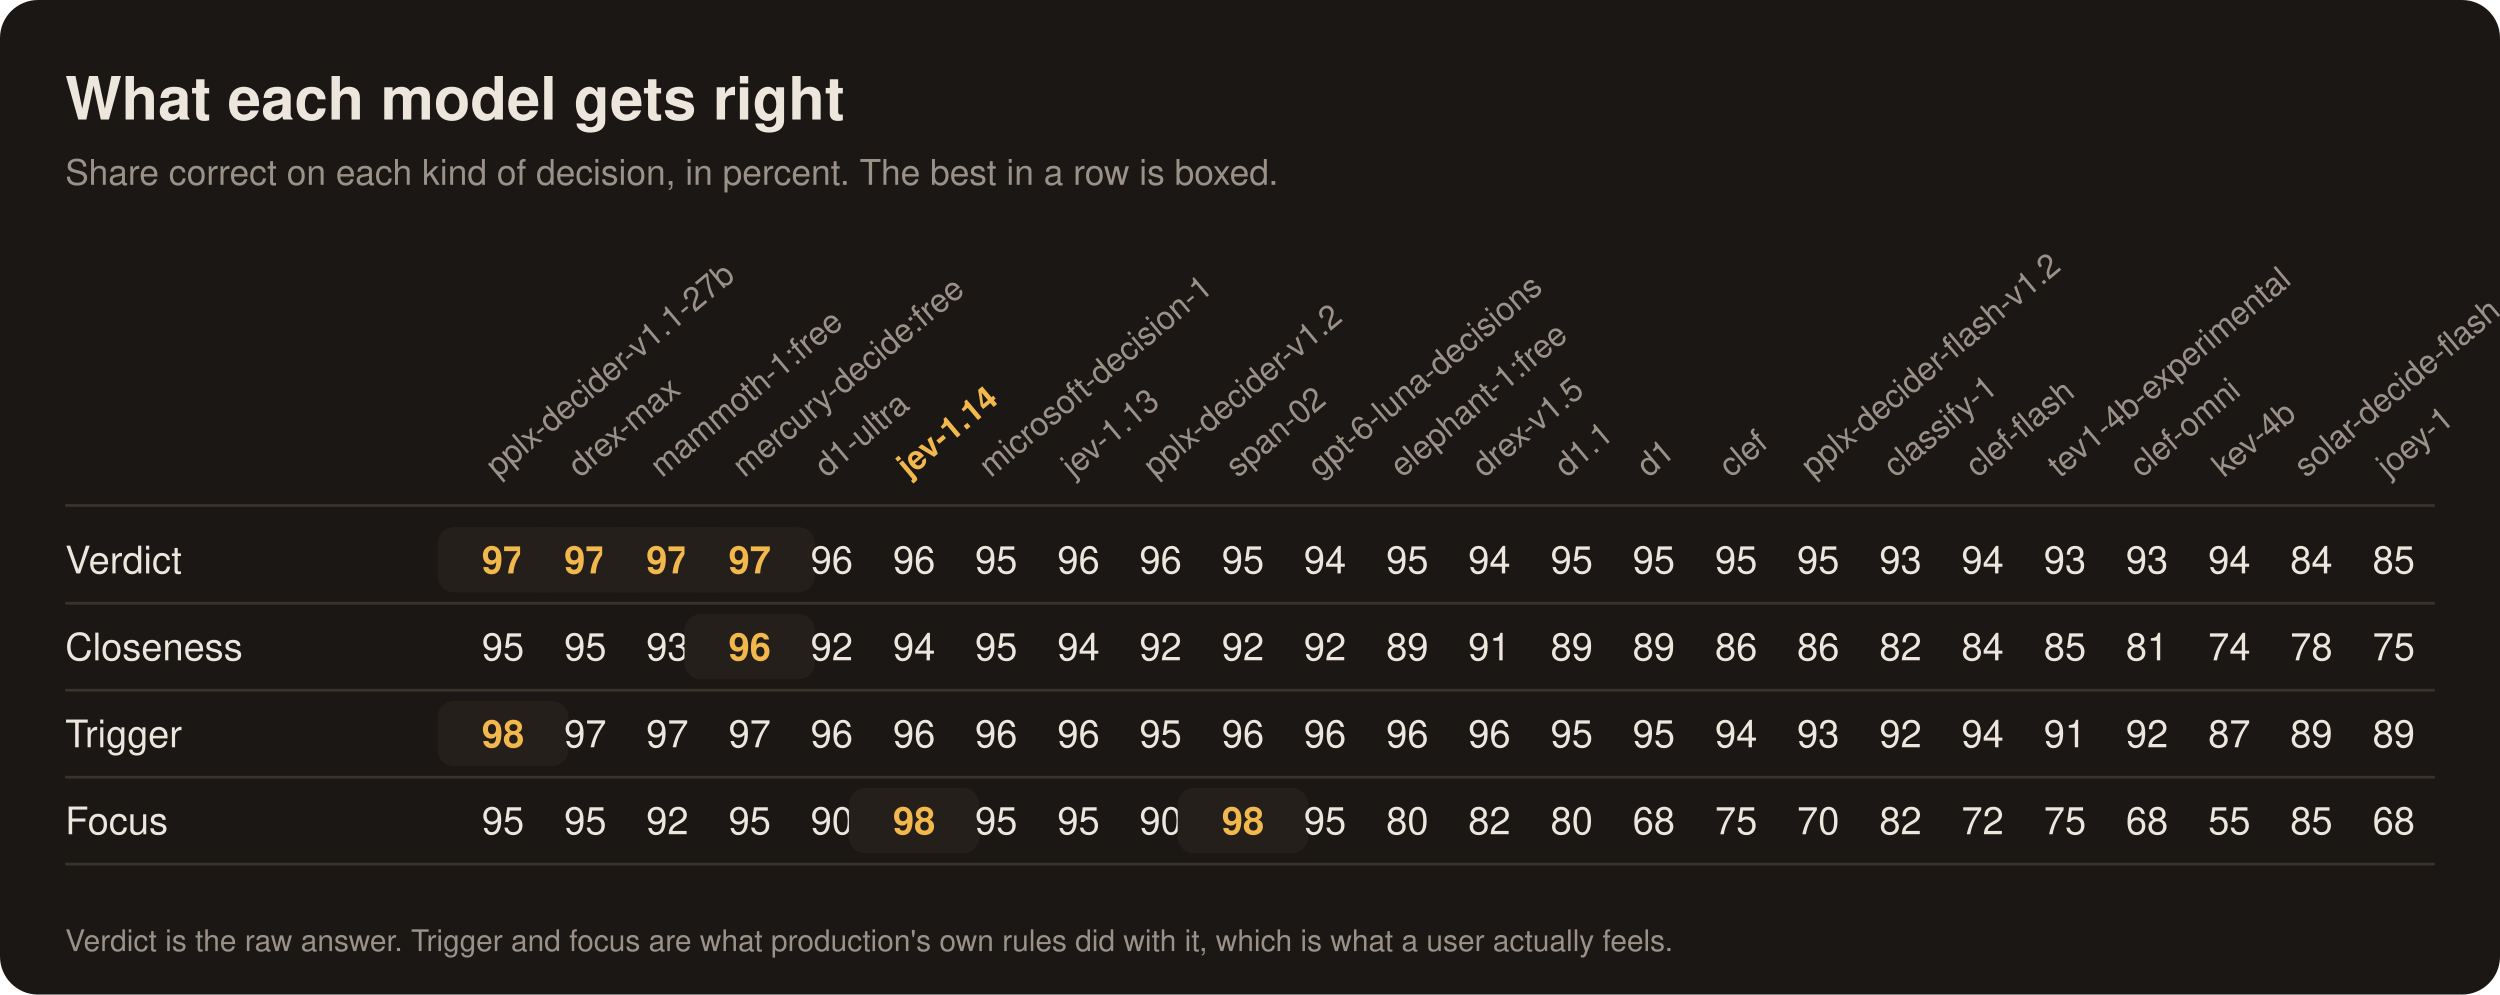
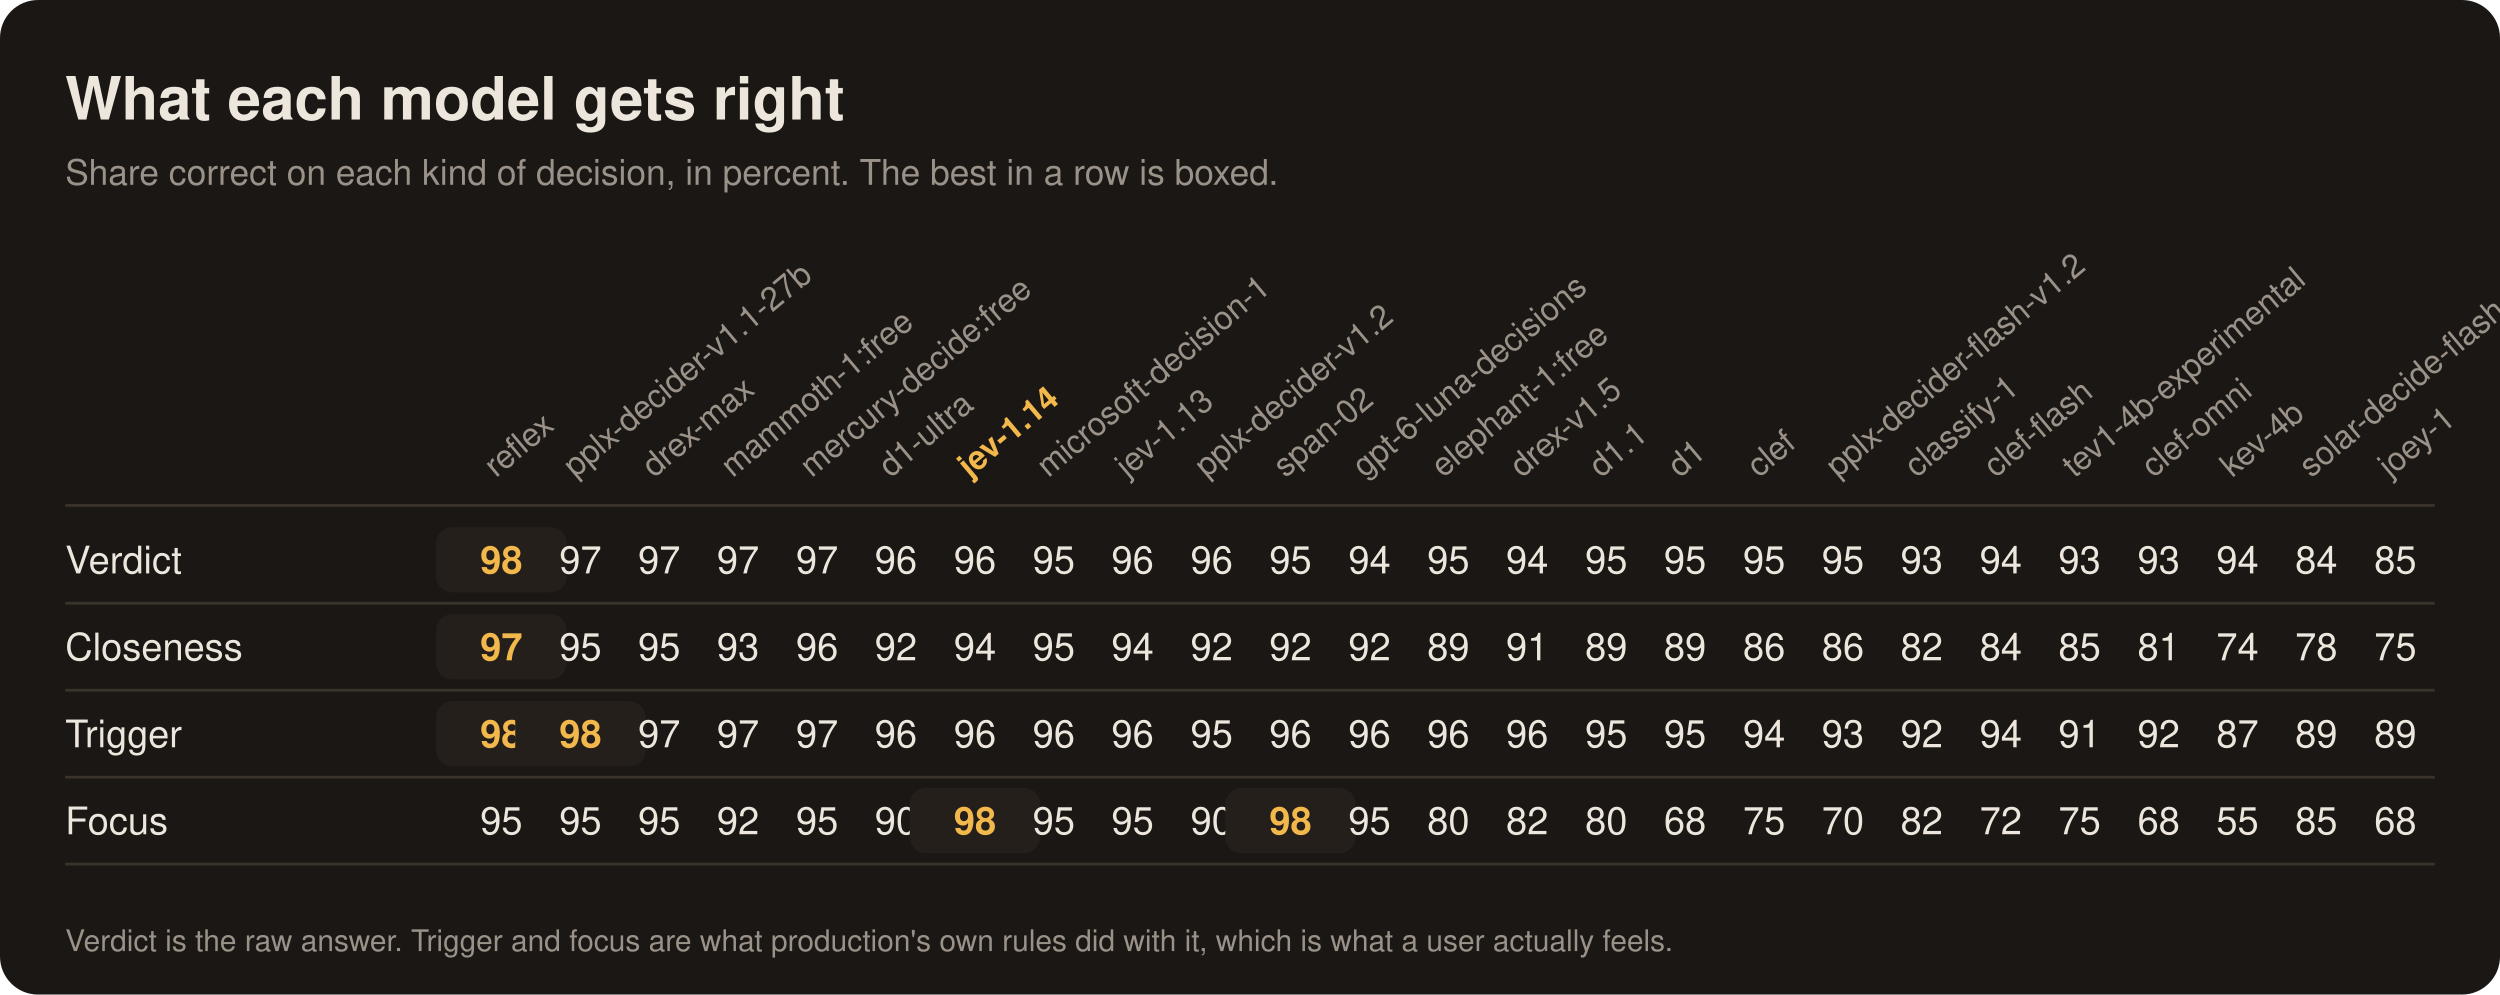
<svg xmlns="http://www.w3.org/2000/svg" viewBox="0 0 920 366" width="920" role="img" aria-label="What each model gets right" font-family="-apple-system,BlinkMacSystemFont,'Segoe UI',Helvetica,Arial,sans-serif">
  <rect width="920" height="366" rx="14" fill="#1b1714" />
  <text x="24.0" y="44.0" font-size="22" font-weight="700" fill="#ece6dd" text-anchor="start">What each model gets right</text>
  <text x="24.0" y="68.0" font-size="13" font-weight="400" fill="#9a9288" text-anchor="start">Share correct on each kind of decision, in percent. The best in a row is boxed.</text>
-   <text transform="translate(183.1 176.0) rotate(-40)" font-size="12" font-weight="500" fill="#9a9288">pplx-decider-v1.1-27b</text>
-   <text transform="translate(213.4 176.0) rotate(-40)" font-size="12" font-weight="500" fill="#9a9288">drex-max</text>
-   <text transform="translate(243.6 176.0) rotate(-40)" font-size="12" font-weight="500" fill="#9a9288">mammoth-1:free</text>
-   <text transform="translate(273.9 176.0) rotate(-40)" font-size="12" font-weight="500" fill="#9a9288">mercury-decide:free</text>
-   <text transform="translate(304.1 176.0) rotate(-40)" font-size="12" font-weight="500" fill="#9a9288">d1-ultra</text>
-   <text transform="translate(334.4 176.0) rotate(-40)" font-size="12" font-weight="700" fill="#f2b84b">jev-1.14</text>
-   <text transform="translate(364.6 176.0) rotate(-40)" font-size="12" font-weight="500" fill="#9a9288">microsoft-decision-1</text>
-   <text transform="translate(394.9 176.0) rotate(-40)" font-size="12" font-weight="500" fill="#9a9288">jev-1.13</text>
-   <text transform="translate(425.1 176.0) rotate(-40)" font-size="12" font-weight="500" fill="#9a9288">pplx-decider-v1.2</text>
-   <text transform="translate(455.4 176.0) rotate(-40)" font-size="12" font-weight="500" fill="#9a9288">span-02</text>
-   <text transform="translate(485.6 176.0) rotate(-40)" font-size="12" font-weight="500" fill="#9a9288">gpt-6-luna-decisions</text>
-   <text transform="translate(515.9 176.0) rotate(-40)" font-size="12" font-weight="500" fill="#9a9288">elephant-1:free</text>
-   <text transform="translate(546.1 176.0) rotate(-40)" font-size="12" font-weight="500" fill="#9a9288">drex-v1.5</text>
-   <text transform="translate(576.4 176.0) rotate(-40)" font-size="12" font-weight="500" fill="#9a9288">d1.1</text>
-   <text transform="translate(606.6 176.0) rotate(-40)" font-size="12" font-weight="500" fill="#9a9288">d1</text>
-   <text transform="translate(636.9 176.0) rotate(-40)" font-size="12" font-weight="500" fill="#9a9288">clef</text>
-   <text transform="translate(667.1 176.0) rotate(-40)" font-size="12" font-weight="500" fill="#9a9288">pplx-decider-flash-v1.2</text>
-   <text transform="translate(697.4 176.0) rotate(-40)" font-size="12" font-weight="500" fill="#9a9288">classify-1</text>
-   <text transform="translate(727.6 176.0) rotate(-40)" font-size="12" font-weight="500" fill="#9a9288">clef-flash</text>
-   <text transform="translate(757.9 176.0) rotate(-40)" font-size="12" font-weight="500" fill="#9a9288">tev1-4b-experimental</text>
-   <text transform="translate(788.1 176.0) rotate(-40)" font-size="12" font-weight="500" fill="#9a9288">clef-omni</text>
-   <text transform="translate(818.4 176.0) rotate(-40)" font-size="12" font-weight="500" fill="#9a9288">kev-4b</text>
-   <text transform="translate(848.6 176.0) rotate(-40)" font-size="12" font-weight="500" fill="#9a9288">solar-decide-flash</text>
-   <text transform="translate(878.9 176.0) rotate(-40)" font-size="12" font-weight="500" fill="#9a9288">joey-1</text>
+   <text transform="translate(182.5 176.0) rotate(-40)" font-size="12" font-weight="500" fill="#9a9288">reflex</text>
+   <text transform="translate(211.6 176.0) rotate(-40)" font-size="12" font-weight="500" fill="#9a9288">pplx-decider-v1.1-27b</text>
+   <text transform="translate(240.6 176.0) rotate(-40)" font-size="12" font-weight="500" fill="#9a9288">drex-max</text>
+   <text transform="translate(269.6 176.0) rotate(-40)" font-size="12" font-weight="500" fill="#9a9288">mammoth-1:free</text>
+   <text transform="translate(298.7 176.0) rotate(-40)" font-size="12" font-weight="500" fill="#9a9288">mercury-decide:free</text>
+   <text transform="translate(327.7 176.0) rotate(-40)" font-size="12" font-weight="500" fill="#9a9288">d1-ultra</text>
+   <text transform="translate(356.8 176.0) rotate(-40)" font-size="12" font-weight="700" fill="#f2b84b">jev-1.14</text>
+   <text transform="translate(385.8 176.0) rotate(-40)" font-size="12" font-weight="500" fill="#9a9288">microsoft-decision-1</text>
+   <text transform="translate(414.8 176.0) rotate(-40)" font-size="12" font-weight="500" fill="#9a9288">jev-1.13</text>
+   <text transform="translate(443.9 176.0) rotate(-40)" font-size="12" font-weight="500" fill="#9a9288">pplx-decider-v1.2</text>
+   <text transform="translate(472.9 176.0) rotate(-40)" font-size="12" font-weight="500" fill="#9a9288">span-02</text>
+   <text transform="translate(502.0 176.0) rotate(-40)" font-size="12" font-weight="500" fill="#9a9288">gpt-6-luna-decisions</text>
+   <text transform="translate(531.0 176.0) rotate(-40)" font-size="12" font-weight="500" fill="#9a9288">elephant-1:free</text>
+   <text transform="translate(560.0 176.0) rotate(-40)" font-size="12" font-weight="500" fill="#9a9288">drex-v1.5</text>
+   <text transform="translate(589.1 176.0) rotate(-40)" font-size="12" font-weight="500" fill="#9a9288">d1.1</text>
+   <text transform="translate(618.1 176.0) rotate(-40)" font-size="12" font-weight="500" fill="#9a9288">d1</text>
+   <text transform="translate(647.2 176.0) rotate(-40)" font-size="12" font-weight="500" fill="#9a9288">clef</text>
+   <text transform="translate(676.2 176.0) rotate(-40)" font-size="12" font-weight="500" fill="#9a9288">pplx-decider-flash-v1.2</text>
+   <text transform="translate(705.2 176.0) rotate(-40)" font-size="12" font-weight="500" fill="#9a9288">classify-1</text>
+   <text transform="translate(734.3 176.0) rotate(-40)" font-size="12" font-weight="500" fill="#9a9288">clef-flash</text>
+   <text transform="translate(763.3 176.0) rotate(-40)" font-size="12" font-weight="500" fill="#9a9288">tev1-4b-experimental</text>
+   <text transform="translate(792.4 176.0) rotate(-40)" font-size="12" font-weight="500" fill="#9a9288">clef-omni</text>
+   <text transform="translate(821.4 176.0) rotate(-40)" font-size="12" font-weight="500" fill="#9a9288">kev-4b</text>
+   <text transform="translate(850.4 176.0) rotate(-40)" font-size="12" font-weight="500" fill="#9a9288">solar-decide-flash</text>
+   <text transform="translate(879.5 176.0) rotate(-40)" font-size="12" font-weight="500" fill="#9a9288">joey-1</text>
  <line x1="24.0" y1="186.0" x2="896.0" y2="186.0" stroke="#3a332c" stroke-width="1.0" />
  <text x="24.0" y="211.0" font-size="14" font-weight="500" fill="#ece6dd" text-anchor="start">Verdict</text>
-   <rect x="161.1" y="194.0" width="48.0" height="24.0" rx="6.0" fill="#241f1b" />
-   <text x="185.1" y="211.0" font-size="14" font-weight="700" fill="#f2b84b" text-anchor="middle">97</text>
-   <rect x="191.4" y="194.0" width="48.0" height="24.0" rx="6.0" fill="#241f1b" />
-   <text x="215.4" y="211.0" font-size="14" font-weight="700" fill="#f2b84b" text-anchor="middle">97</text>
-   <rect x="221.6" y="194.0" width="48.0" height="24.0" rx="6.0" fill="#241f1b" />
-   <text x="245.6" y="211.0" font-size="14" font-weight="700" fill="#f2b84b" text-anchor="middle">97</text>
-   <rect x="251.9" y="194.0" width="48.0" height="24.0" rx="6.0" fill="#241f1b" />
-   <text x="275.9" y="211.0" font-size="14" font-weight="700" fill="#f2b84b" text-anchor="middle">97</text>
-   <text x="306.1" y="211.0" font-size="14" font-weight="400" fill="#ece6dd" text-anchor="middle">96</text>
-   <text x="336.4" y="211.0" font-size="14" font-weight="400" fill="#ece6dd" text-anchor="middle">96</text>
-   <text x="366.6" y="211.0" font-size="14" font-weight="400" fill="#ece6dd" text-anchor="middle">95</text>
-   <text x="396.9" y="211.0" font-size="14" font-weight="400" fill="#ece6dd" text-anchor="middle">96</text>
-   <text x="427.1" y="211.0" font-size="14" font-weight="400" fill="#ece6dd" text-anchor="middle">96</text>
-   <text x="457.4" y="211.0" font-size="14" font-weight="400" fill="#ece6dd" text-anchor="middle">95</text>
-   <text x="487.6" y="211.0" font-size="14" font-weight="400" fill="#ece6dd" text-anchor="middle">94</text>
-   <text x="517.9" y="211.0" font-size="14" font-weight="400" fill="#ece6dd" text-anchor="middle">95</text>
-   <text x="548.1" y="211.0" font-size="14" font-weight="400" fill="#ece6dd" text-anchor="middle">94</text>
-   <text x="578.4" y="211.0" font-size="14" font-weight="400" fill="#ece6dd" text-anchor="middle">95</text>
-   <text x="608.6" y="211.0" font-size="14" font-weight="400" fill="#ece6dd" text-anchor="middle">95</text>
-   <text x="638.9" y="211.0" font-size="14" font-weight="400" fill="#ece6dd" text-anchor="middle">95</text>
-   <text x="669.1" y="211.0" font-size="14" font-weight="400" fill="#ece6dd" text-anchor="middle">95</text>
-   <text x="699.4" y="211.0" font-size="14" font-weight="400" fill="#ece6dd" text-anchor="middle">93</text>
-   <text x="729.6" y="211.0" font-size="14" font-weight="400" fill="#ece6dd" text-anchor="middle">94</text>
-   <text x="759.9" y="211.0" font-size="14" font-weight="400" fill="#ece6dd" text-anchor="middle">93</text>
-   <text x="790.1" y="211.0" font-size="14" font-weight="400" fill="#ece6dd" text-anchor="middle">93</text>
-   <text x="820.4" y="211.0" font-size="14" font-weight="400" fill="#ece6dd" text-anchor="middle">94</text>
-   <text x="850.6" y="211.0" font-size="14" font-weight="400" fill="#ece6dd" text-anchor="middle">84</text>
-   <text x="880.9" y="211.0" font-size="14" font-weight="400" fill="#ece6dd" text-anchor="middle">85</text>
+   <rect x="160.5" y="194.0" width="48.0" height="24.0" rx="6.0" fill="#241f1b" />
+   <text x="184.5" y="211.0" font-size="14" font-weight="700" fill="#f2b84b" text-anchor="middle">98</text>
+   <text x="213.6" y="211.0" font-size="14" font-weight="400" fill="#ece6dd" text-anchor="middle">97</text>
+   <text x="242.6" y="211.0" font-size="14" font-weight="400" fill="#ece6dd" text-anchor="middle">97</text>
+   <text x="271.6" y="211.0" font-size="14" font-weight="400" fill="#ece6dd" text-anchor="middle">97</text>
+   <text x="300.7" y="211.0" font-size="14" font-weight="400" fill="#ece6dd" text-anchor="middle">97</text>
+   <text x="329.7" y="211.0" font-size="14" font-weight="400" fill="#ece6dd" text-anchor="middle">96</text>
+   <text x="358.8" y="211.0" font-size="14" font-weight="400" fill="#ece6dd" text-anchor="middle">96</text>
+   <text x="387.8" y="211.0" font-size="14" font-weight="400" fill="#ece6dd" text-anchor="middle">95</text>
+   <text x="416.8" y="211.0" font-size="14" font-weight="400" fill="#ece6dd" text-anchor="middle">96</text>
+   <text x="445.9" y="211.0" font-size="14" font-weight="400" fill="#ece6dd" text-anchor="middle">96</text>
+   <text x="474.9" y="211.0" font-size="14" font-weight="400" fill="#ece6dd" text-anchor="middle">95</text>
+   <text x="504.0" y="211.0" font-size="14" font-weight="400" fill="#ece6dd" text-anchor="middle">94</text>
+   <text x="533.0" y="211.0" font-size="14" font-weight="400" fill="#ece6dd" text-anchor="middle">95</text>
+   <text x="562.0" y="211.0" font-size="14" font-weight="400" fill="#ece6dd" text-anchor="middle">94</text>
+   <text x="591.1" y="211.0" font-size="14" font-weight="400" fill="#ece6dd" text-anchor="middle">95</text>
+   <text x="620.1" y="211.0" font-size="14" font-weight="400" fill="#ece6dd" text-anchor="middle">95</text>
+   <text x="649.2" y="211.0" font-size="14" font-weight="400" fill="#ece6dd" text-anchor="middle">95</text>
+   <text x="678.2" y="211.0" font-size="14" font-weight="400" fill="#ece6dd" text-anchor="middle">95</text>
+   <text x="707.2" y="211.0" font-size="14" font-weight="400" fill="#ece6dd" text-anchor="middle">93</text>
+   <text x="736.3" y="211.0" font-size="14" font-weight="400" fill="#ece6dd" text-anchor="middle">94</text>
+   <text x="765.3" y="211.0" font-size="14" font-weight="400" fill="#ece6dd" text-anchor="middle">93</text>
+   <text x="794.4" y="211.0" font-size="14" font-weight="400" fill="#ece6dd" text-anchor="middle">93</text>
+   <text x="823.4" y="211.0" font-size="14" font-weight="400" fill="#ece6dd" text-anchor="middle">94</text>
+   <text x="852.4" y="211.0" font-size="14" font-weight="400" fill="#ece6dd" text-anchor="middle">84</text>
+   <text x="881.5" y="211.0" font-size="14" font-weight="400" fill="#ece6dd" text-anchor="middle">85</text>
  <line x1="24.0" y1="222.0" x2="896.0" y2="222.0" stroke="#3a332c" stroke-width="1.0" />
  <text x="24.0" y="243.0" font-size="14" font-weight="500" fill="#ece6dd" text-anchor="start">Closeness</text>
-   <text x="185.1" y="243.0" font-size="14" font-weight="400" fill="#ece6dd" text-anchor="middle">95</text>
-   <text x="215.4" y="243.0" font-size="14" font-weight="400" fill="#ece6dd" text-anchor="middle">95</text>
-   <text x="245.6" y="243.0" font-size="14" font-weight="400" fill="#ece6dd" text-anchor="middle">93</text>
-   <rect x="251.9" y="226.0" width="48.0" height="24.0" rx="6.0" fill="#241f1b" />
-   <text x="275.9" y="243.0" font-size="14" font-weight="700" fill="#f2b84b" text-anchor="middle">96</text>
-   <text x="306.1" y="243.0" font-size="14" font-weight="400" fill="#ece6dd" text-anchor="middle">92</text>
-   <text x="336.4" y="243.0" font-size="14" font-weight="400" fill="#ece6dd" text-anchor="middle">94</text>
-   <text x="366.6" y="243.0" font-size="14" font-weight="400" fill="#ece6dd" text-anchor="middle">95</text>
-   <text x="396.9" y="243.0" font-size="14" font-weight="400" fill="#ece6dd" text-anchor="middle">94</text>
-   <text x="427.1" y="243.0" font-size="14" font-weight="400" fill="#ece6dd" text-anchor="middle">92</text>
-   <text x="457.4" y="243.0" font-size="14" font-weight="400" fill="#ece6dd" text-anchor="middle">92</text>
-   <text x="487.6" y="243.0" font-size="14" font-weight="400" fill="#ece6dd" text-anchor="middle">92</text>
-   <text x="517.9" y="243.0" font-size="14" font-weight="400" fill="#ece6dd" text-anchor="middle">89</text>
-   <text x="548.1" y="243.0" font-size="14" font-weight="400" fill="#ece6dd" text-anchor="middle">91</text>
-   <text x="578.4" y="243.0" font-size="14" font-weight="400" fill="#ece6dd" text-anchor="middle">89</text>
-   <text x="608.6" y="243.0" font-size="14" font-weight="400" fill="#ece6dd" text-anchor="middle">89</text>
-   <text x="638.9" y="243.0" font-size="14" font-weight="400" fill="#ece6dd" text-anchor="middle">86</text>
-   <text x="669.1" y="243.0" font-size="14" font-weight="400" fill="#ece6dd" text-anchor="middle">86</text>
-   <text x="699.4" y="243.0" font-size="14" font-weight="400" fill="#ece6dd" text-anchor="middle">82</text>
-   <text x="729.6" y="243.0" font-size="14" font-weight="400" fill="#ece6dd" text-anchor="middle">84</text>
-   <text x="759.9" y="243.0" font-size="14" font-weight="400" fill="#ece6dd" text-anchor="middle">85</text>
-   <text x="790.1" y="243.0" font-size="14" font-weight="400" fill="#ece6dd" text-anchor="middle">81</text>
-   <text x="820.4" y="243.0" font-size="14" font-weight="400" fill="#ece6dd" text-anchor="middle">74</text>
-   <text x="850.6" y="243.0" font-size="14" font-weight="400" fill="#ece6dd" text-anchor="middle">78</text>
-   <text x="880.9" y="243.0" font-size="14" font-weight="400" fill="#ece6dd" text-anchor="middle">75</text>
+   <rect x="160.5" y="226.0" width="48.0" height="24.0" rx="6.0" fill="#241f1b" />
+   <text x="184.5" y="243.0" font-size="14" font-weight="700" fill="#f2b84b" text-anchor="middle">97</text>
+   <text x="213.6" y="243.0" font-size="14" font-weight="400" fill="#ece6dd" text-anchor="middle">95</text>
+   <text x="242.6" y="243.0" font-size="14" font-weight="400" fill="#ece6dd" text-anchor="middle">95</text>
+   <text x="271.6" y="243.0" font-size="14" font-weight="400" fill="#ece6dd" text-anchor="middle">93</text>
+   <text x="300.7" y="243.0" font-size="14" font-weight="400" fill="#ece6dd" text-anchor="middle">96</text>
+   <text x="329.7" y="243.0" font-size="14" font-weight="400" fill="#ece6dd" text-anchor="middle">92</text>
+   <text x="358.8" y="243.0" font-size="14" font-weight="400" fill="#ece6dd" text-anchor="middle">94</text>
+   <text x="387.8" y="243.0" font-size="14" font-weight="400" fill="#ece6dd" text-anchor="middle">95</text>
+   <text x="416.8" y="243.0" font-size="14" font-weight="400" fill="#ece6dd" text-anchor="middle">94</text>
+   <text x="445.9" y="243.0" font-size="14" font-weight="400" fill="#ece6dd" text-anchor="middle">92</text>
+   <text x="474.9" y="243.0" font-size="14" font-weight="400" fill="#ece6dd" text-anchor="middle">92</text>
+   <text x="504.0" y="243.0" font-size="14" font-weight="400" fill="#ece6dd" text-anchor="middle">92</text>
+   <text x="533.0" y="243.0" font-size="14" font-weight="400" fill="#ece6dd" text-anchor="middle">89</text>
+   <text x="562.0" y="243.0" font-size="14" font-weight="400" fill="#ece6dd" text-anchor="middle">91</text>
+   <text x="591.1" y="243.0" font-size="14" font-weight="400" fill="#ece6dd" text-anchor="middle">89</text>
+   <text x="620.1" y="243.0" font-size="14" font-weight="400" fill="#ece6dd" text-anchor="middle">89</text>
+   <text x="649.2" y="243.0" font-size="14" font-weight="400" fill="#ece6dd" text-anchor="middle">86</text>
+   <text x="678.2" y="243.0" font-size="14" font-weight="400" fill="#ece6dd" text-anchor="middle">86</text>
+   <text x="707.2" y="243.0" font-size="14" font-weight="400" fill="#ece6dd" text-anchor="middle">82</text>
+   <text x="736.3" y="243.0" font-size="14" font-weight="400" fill="#ece6dd" text-anchor="middle">84</text>
+   <text x="765.3" y="243.0" font-size="14" font-weight="400" fill="#ece6dd" text-anchor="middle">85</text>
+   <text x="794.4" y="243.0" font-size="14" font-weight="400" fill="#ece6dd" text-anchor="middle">81</text>
+   <text x="823.4" y="243.0" font-size="14" font-weight="400" fill="#ece6dd" text-anchor="middle">74</text>
+   <text x="852.4" y="243.0" font-size="14" font-weight="400" fill="#ece6dd" text-anchor="middle">78</text>
+   <text x="881.5" y="243.0" font-size="14" font-weight="400" fill="#ece6dd" text-anchor="middle">75</text>
  <line x1="24.0" y1="254.0" x2="896.0" y2="254.0" stroke="#3a332c" stroke-width="1.0" />
  <text x="24.0" y="275.0" font-size="14" font-weight="500" fill="#ece6dd" text-anchor="start">Trigger</text>
-   <rect x="161.1" y="258.0" width="48.0" height="24.0" rx="6.0" fill="#241f1b" />
-   <text x="185.1" y="275.0" font-size="14" font-weight="700" fill="#f2b84b" text-anchor="middle">98</text>
-   <text x="215.4" y="275.0" font-size="14" font-weight="400" fill="#ece6dd" text-anchor="middle">97</text>
-   <text x="245.6" y="275.0" font-size="14" font-weight="400" fill="#ece6dd" text-anchor="middle">97</text>
-   <text x="275.9" y="275.0" font-size="14" font-weight="400" fill="#ece6dd" text-anchor="middle">97</text>
-   <text x="306.1" y="275.0" font-size="14" font-weight="400" fill="#ece6dd" text-anchor="middle">96</text>
-   <text x="336.4" y="275.0" font-size="14" font-weight="400" fill="#ece6dd" text-anchor="middle">96</text>
-   <text x="366.6" y="275.0" font-size="14" font-weight="400" fill="#ece6dd" text-anchor="middle">96</text>
-   <text x="396.9" y="275.0" font-size="14" font-weight="400" fill="#ece6dd" text-anchor="middle">96</text>
-   <text x="427.1" y="275.0" font-size="14" font-weight="400" fill="#ece6dd" text-anchor="middle">95</text>
-   <text x="457.4" y="275.0" font-size="14" font-weight="400" fill="#ece6dd" text-anchor="middle">96</text>
-   <text x="487.6" y="275.0" font-size="14" font-weight="400" fill="#ece6dd" text-anchor="middle">96</text>
-   <text x="517.9" y="275.0" font-size="14" font-weight="400" fill="#ece6dd" text-anchor="middle">96</text>
-   <text x="548.1" y="275.0" font-size="14" font-weight="400" fill="#ece6dd" text-anchor="middle">96</text>
-   <text x="578.4" y="275.0" font-size="14" font-weight="400" fill="#ece6dd" text-anchor="middle">95</text>
-   <text x="608.6" y="275.0" font-size="14" font-weight="400" fill="#ece6dd" text-anchor="middle">95</text>
-   <text x="638.9" y="275.0" font-size="14" font-weight="400" fill="#ece6dd" text-anchor="middle">94</text>
-   <text x="669.1" y="275.0" font-size="14" font-weight="400" fill="#ece6dd" text-anchor="middle">93</text>
-   <text x="699.4" y="275.0" font-size="14" font-weight="400" fill="#ece6dd" text-anchor="middle">92</text>
-   <text x="729.6" y="275.0" font-size="14" font-weight="400" fill="#ece6dd" text-anchor="middle">94</text>
-   <text x="759.9" y="275.0" font-size="14" font-weight="400" fill="#ece6dd" text-anchor="middle">91</text>
-   <text x="790.1" y="275.0" font-size="14" font-weight="400" fill="#ece6dd" text-anchor="middle">92</text>
-   <text x="820.4" y="275.0" font-size="14" font-weight="400" fill="#ece6dd" text-anchor="middle">87</text>
-   <text x="850.6" y="275.0" font-size="14" font-weight="400" fill="#ece6dd" text-anchor="middle">89</text>
-   <text x="880.9" y="275.0" font-size="14" font-weight="400" fill="#ece6dd" text-anchor="middle">89</text>
+   <rect x="160.5" y="258.0" width="48.0" height="24.0" rx="6.0" fill="#241f1b" />
+   <text x="184.5" y="275.0" font-size="14" font-weight="700" fill="#f2b84b" text-anchor="middle">98</text>
+   <rect x="189.6" y="258.0" width="48.0" height="24.0" rx="6.0" fill="#241f1b" />
+   <text x="213.6" y="275.0" font-size="14" font-weight="700" fill="#f2b84b" text-anchor="middle">98</text>
+   <text x="242.6" y="275.0" font-size="14" font-weight="400" fill="#ece6dd" text-anchor="middle">97</text>
+   <text x="271.6" y="275.0" font-size="14" font-weight="400" fill="#ece6dd" text-anchor="middle">97</text>
+   <text x="300.7" y="275.0" font-size="14" font-weight="400" fill="#ece6dd" text-anchor="middle">97</text>
+   <text x="329.7" y="275.0" font-size="14" font-weight="400" fill="#ece6dd" text-anchor="middle">96</text>
+   <text x="358.8" y="275.0" font-size="14" font-weight="400" fill="#ece6dd" text-anchor="middle">96</text>
+   <text x="387.8" y="275.0" font-size="14" font-weight="400" fill="#ece6dd" text-anchor="middle">96</text>
+   <text x="416.8" y="275.0" font-size="14" font-weight="400" fill="#ece6dd" text-anchor="middle">96</text>
+   <text x="445.9" y="275.0" font-size="14" font-weight="400" fill="#ece6dd" text-anchor="middle">95</text>
+   <text x="474.9" y="275.0" font-size="14" font-weight="400" fill="#ece6dd" text-anchor="middle">96</text>
+   <text x="504.0" y="275.0" font-size="14" font-weight="400" fill="#ece6dd" text-anchor="middle">96</text>
+   <text x="533.0" y="275.0" font-size="14" font-weight="400" fill="#ece6dd" text-anchor="middle">96</text>
+   <text x="562.0" y="275.0" font-size="14" font-weight="400" fill="#ece6dd" text-anchor="middle">96</text>
+   <text x="591.1" y="275.0" font-size="14" font-weight="400" fill="#ece6dd" text-anchor="middle">95</text>
+   <text x="620.1" y="275.0" font-size="14" font-weight="400" fill="#ece6dd" text-anchor="middle">95</text>
+   <text x="649.2" y="275.0" font-size="14" font-weight="400" fill="#ece6dd" text-anchor="middle">94</text>
+   <text x="678.2" y="275.0" font-size="14" font-weight="400" fill="#ece6dd" text-anchor="middle">93</text>
+   <text x="707.2" y="275.0" font-size="14" font-weight="400" fill="#ece6dd" text-anchor="middle">92</text>
+   <text x="736.3" y="275.0" font-size="14" font-weight="400" fill="#ece6dd" text-anchor="middle">94</text>
+   <text x="765.3" y="275.0" font-size="14" font-weight="400" fill="#ece6dd" text-anchor="middle">91</text>
+   <text x="794.4" y="275.0" font-size="14" font-weight="400" fill="#ece6dd" text-anchor="middle">92</text>
+   <text x="823.4" y="275.0" font-size="14" font-weight="400" fill="#ece6dd" text-anchor="middle">87</text>
+   <text x="852.4" y="275.0" font-size="14" font-weight="400" fill="#ece6dd" text-anchor="middle">89</text>
+   <text x="881.5" y="275.0" font-size="14" font-weight="400" fill="#ece6dd" text-anchor="middle">89</text>
  <line x1="24.0" y1="286.0" x2="896.0" y2="286.0" stroke="#3a332c" stroke-width="1.0" />
  <text x="24.0" y="307.0" font-size="14" font-weight="500" fill="#ece6dd" text-anchor="start">Focus</text>
-   <text x="185.1" y="307.0" font-size="14" font-weight="400" fill="#ece6dd" text-anchor="middle">95</text>
-   <text x="215.4" y="307.0" font-size="14" font-weight="400" fill="#ece6dd" text-anchor="middle">95</text>
-   <text x="245.6" y="307.0" font-size="14" font-weight="400" fill="#ece6dd" text-anchor="middle">92</text>
-   <text x="275.9" y="307.0" font-size="14" font-weight="400" fill="#ece6dd" text-anchor="middle">95</text>
-   <text x="306.1" y="307.0" font-size="14" font-weight="400" fill="#ece6dd" text-anchor="middle">90</text>
-   <rect x="312.4" y="290.0" width="48.0" height="24.0" rx="6.0" fill="#241f1b" />
-   <text x="336.4" y="307.0" font-size="14" font-weight="700" fill="#f2b84b" text-anchor="middle">98</text>
-   <text x="366.6" y="307.0" font-size="14" font-weight="400" fill="#ece6dd" text-anchor="middle">95</text>
-   <text x="396.9" y="307.0" font-size="14" font-weight="400" fill="#ece6dd" text-anchor="middle">95</text>
-   <text x="427.1" y="307.0" font-size="14" font-weight="400" fill="#ece6dd" text-anchor="middle">90</text>
-   <rect x="433.4" y="290.0" width="48.0" height="24.0" rx="6.0" fill="#241f1b" />
-   <text x="457.4" y="307.0" font-size="14" font-weight="700" fill="#f2b84b" text-anchor="middle">98</text>
-   <text x="487.6" y="307.0" font-size="14" font-weight="400" fill="#ece6dd" text-anchor="middle">95</text>
-   <text x="517.9" y="307.0" font-size="14" font-weight="400" fill="#ece6dd" text-anchor="middle">80</text>
-   <text x="548.1" y="307.0" font-size="14" font-weight="400" fill="#ece6dd" text-anchor="middle">82</text>
-   <text x="578.4" y="307.0" font-size="14" font-weight="400" fill="#ece6dd" text-anchor="middle">80</text>
-   <text x="608.6" y="307.0" font-size="14" font-weight="400" fill="#ece6dd" text-anchor="middle">68</text>
-   <text x="638.9" y="307.0" font-size="14" font-weight="400" fill="#ece6dd" text-anchor="middle">75</text>
-   <text x="669.1" y="307.0" font-size="14" font-weight="400" fill="#ece6dd" text-anchor="middle">70</text>
-   <text x="699.4" y="307.0" font-size="14" font-weight="400" fill="#ece6dd" text-anchor="middle">82</text>
-   <text x="729.6" y="307.0" font-size="14" font-weight="400" fill="#ece6dd" text-anchor="middle">72</text>
-   <text x="759.9" y="307.0" font-size="14" font-weight="400" fill="#ece6dd" text-anchor="middle">75</text>
-   <text x="790.1" y="307.0" font-size="14" font-weight="400" fill="#ece6dd" text-anchor="middle">68</text>
-   <text x="820.4" y="307.0" font-size="14" font-weight="400" fill="#ece6dd" text-anchor="middle">55</text>
-   <text x="850.6" y="307.0" font-size="14" font-weight="400" fill="#ece6dd" text-anchor="middle">85</text>
-   <text x="880.9" y="307.0" font-size="14" font-weight="400" fill="#ece6dd" text-anchor="middle">68</text>
+   <text x="184.5" y="307.0" font-size="14" font-weight="400" fill="#ece6dd" text-anchor="middle">95</text>
+   <text x="213.6" y="307.0" font-size="14" font-weight="400" fill="#ece6dd" text-anchor="middle">95</text>
+   <text x="242.6" y="307.0" font-size="14" font-weight="400" fill="#ece6dd" text-anchor="middle">95</text>
+   <text x="271.6" y="307.0" font-size="14" font-weight="400" fill="#ece6dd" text-anchor="middle">92</text>
+   <text x="300.7" y="307.0" font-size="14" font-weight="400" fill="#ece6dd" text-anchor="middle">95</text>
+   <text x="329.7" y="307.0" font-size="14" font-weight="400" fill="#ece6dd" text-anchor="middle">90</text>
+   <rect x="334.8" y="290.0" width="48.0" height="24.0" rx="6.0" fill="#241f1b" />
+   <text x="358.8" y="307.0" font-size="14" font-weight="700" fill="#f2b84b" text-anchor="middle">98</text>
+   <text x="387.8" y="307.0" font-size="14" font-weight="400" fill="#ece6dd" text-anchor="middle">95</text>
+   <text x="416.8" y="307.0" font-size="14" font-weight="400" fill="#ece6dd" text-anchor="middle">95</text>
+   <text x="445.9" y="307.0" font-size="14" font-weight="400" fill="#ece6dd" text-anchor="middle">90</text>
+   <rect x="450.9" y="290.0" width="48.0" height="24.0" rx="6.0" fill="#241f1b" />
+   <text x="474.9" y="307.0" font-size="14" font-weight="700" fill="#f2b84b" text-anchor="middle">98</text>
+   <text x="504.0" y="307.0" font-size="14" font-weight="400" fill="#ece6dd" text-anchor="middle">95</text>
+   <text x="533.0" y="307.0" font-size="14" font-weight="400" fill="#ece6dd" text-anchor="middle">80</text>
+   <text x="562.0" y="307.0" font-size="14" font-weight="400" fill="#ece6dd" text-anchor="middle">82</text>
+   <text x="591.1" y="307.0" font-size="14" font-weight="400" fill="#ece6dd" text-anchor="middle">80</text>
+   <text x="620.1" y="307.0" font-size="14" font-weight="400" fill="#ece6dd" text-anchor="middle">68</text>
+   <text x="649.2" y="307.0" font-size="14" font-weight="400" fill="#ece6dd" text-anchor="middle">75</text>
+   <text x="678.2" y="307.0" font-size="14" font-weight="400" fill="#ece6dd" text-anchor="middle">70</text>
+   <text x="707.2" y="307.0" font-size="14" font-weight="400" fill="#ece6dd" text-anchor="middle">82</text>
+   <text x="736.3" y="307.0" font-size="14" font-weight="400" fill="#ece6dd" text-anchor="middle">72</text>
+   <text x="765.3" y="307.0" font-size="14" font-weight="400" fill="#ece6dd" text-anchor="middle">75</text>
+   <text x="794.4" y="307.0" font-size="14" font-weight="400" fill="#ece6dd" text-anchor="middle">68</text>
+   <text x="823.4" y="307.0" font-size="14" font-weight="400" fill="#ece6dd" text-anchor="middle">55</text>
+   <text x="852.4" y="307.0" font-size="14" font-weight="400" fill="#ece6dd" text-anchor="middle">85</text>
+   <text x="881.5" y="307.0" font-size="14" font-weight="400" fill="#ece6dd" text-anchor="middle">68</text>
  <line x1="24.0" y1="318.0" x2="896.0" y2="318.0" stroke="#3a332c" stroke-width="1.0" />
  <text x="24.0" y="350.0" font-size="11" font-weight="400" fill="#9a9288" text-anchor="start">Verdict is the raw answer. Trigger and focus are what production's own rules did with it, which is what a user actually feels.</text>
</svg>
